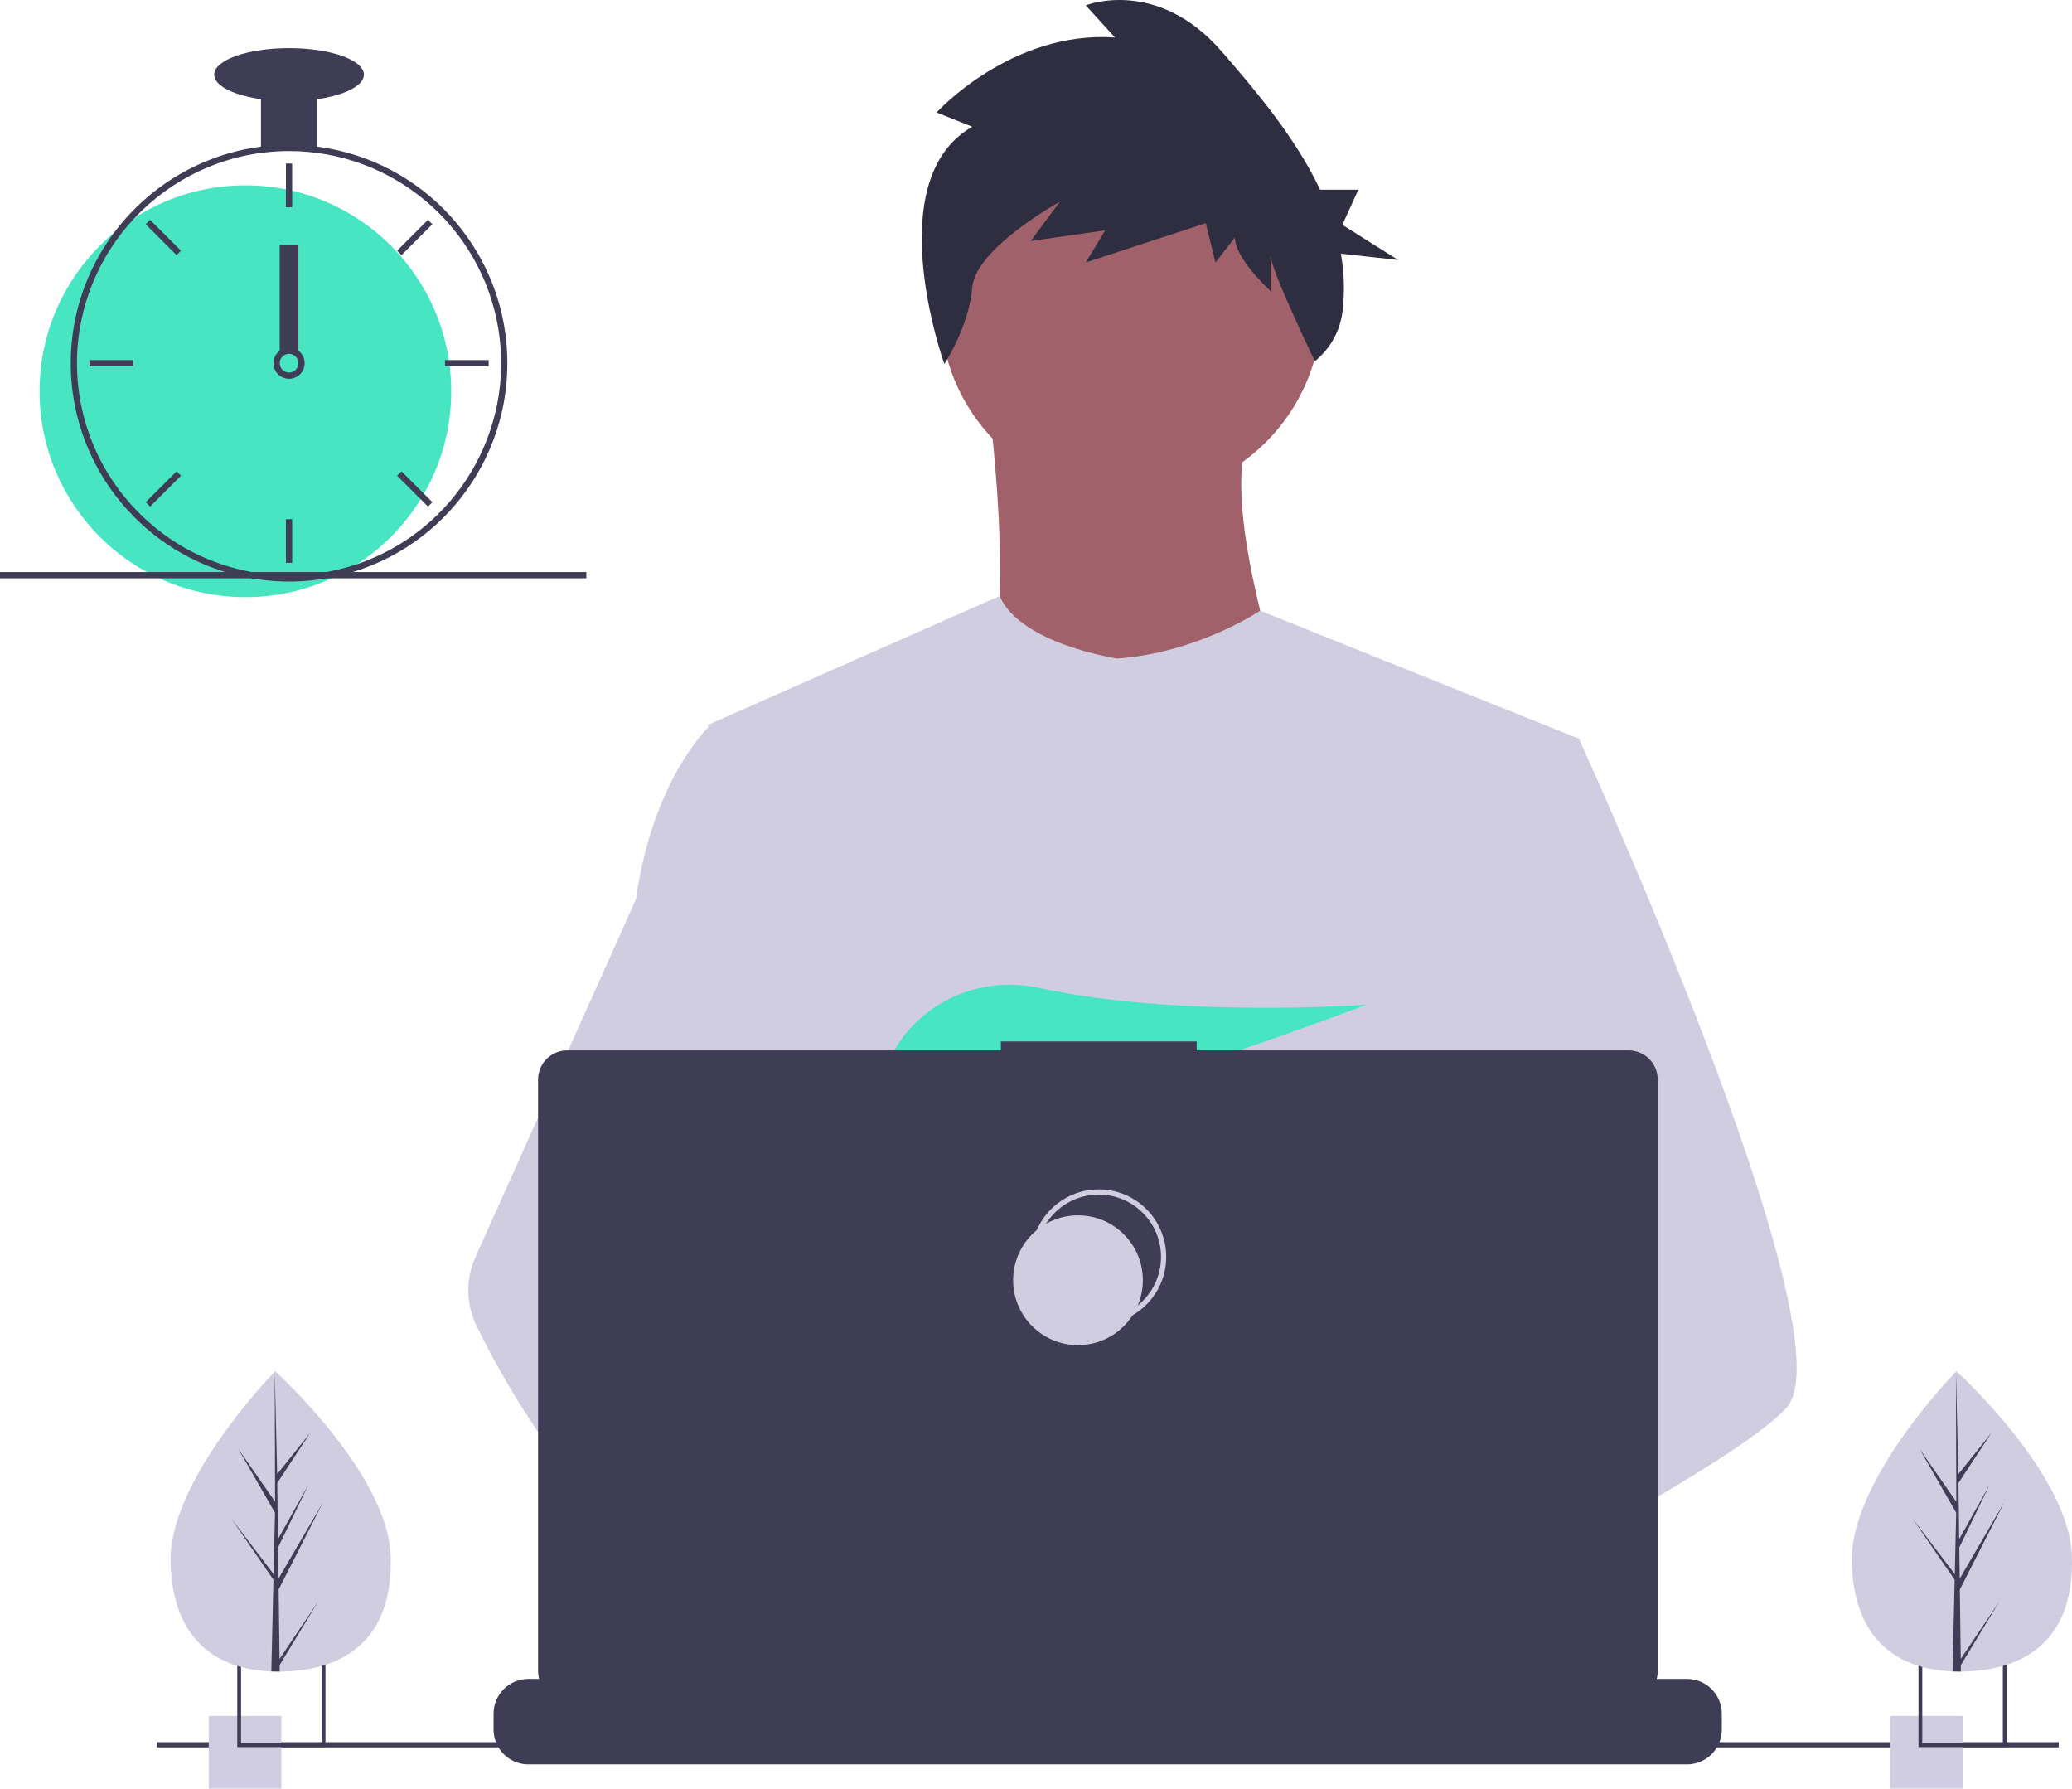
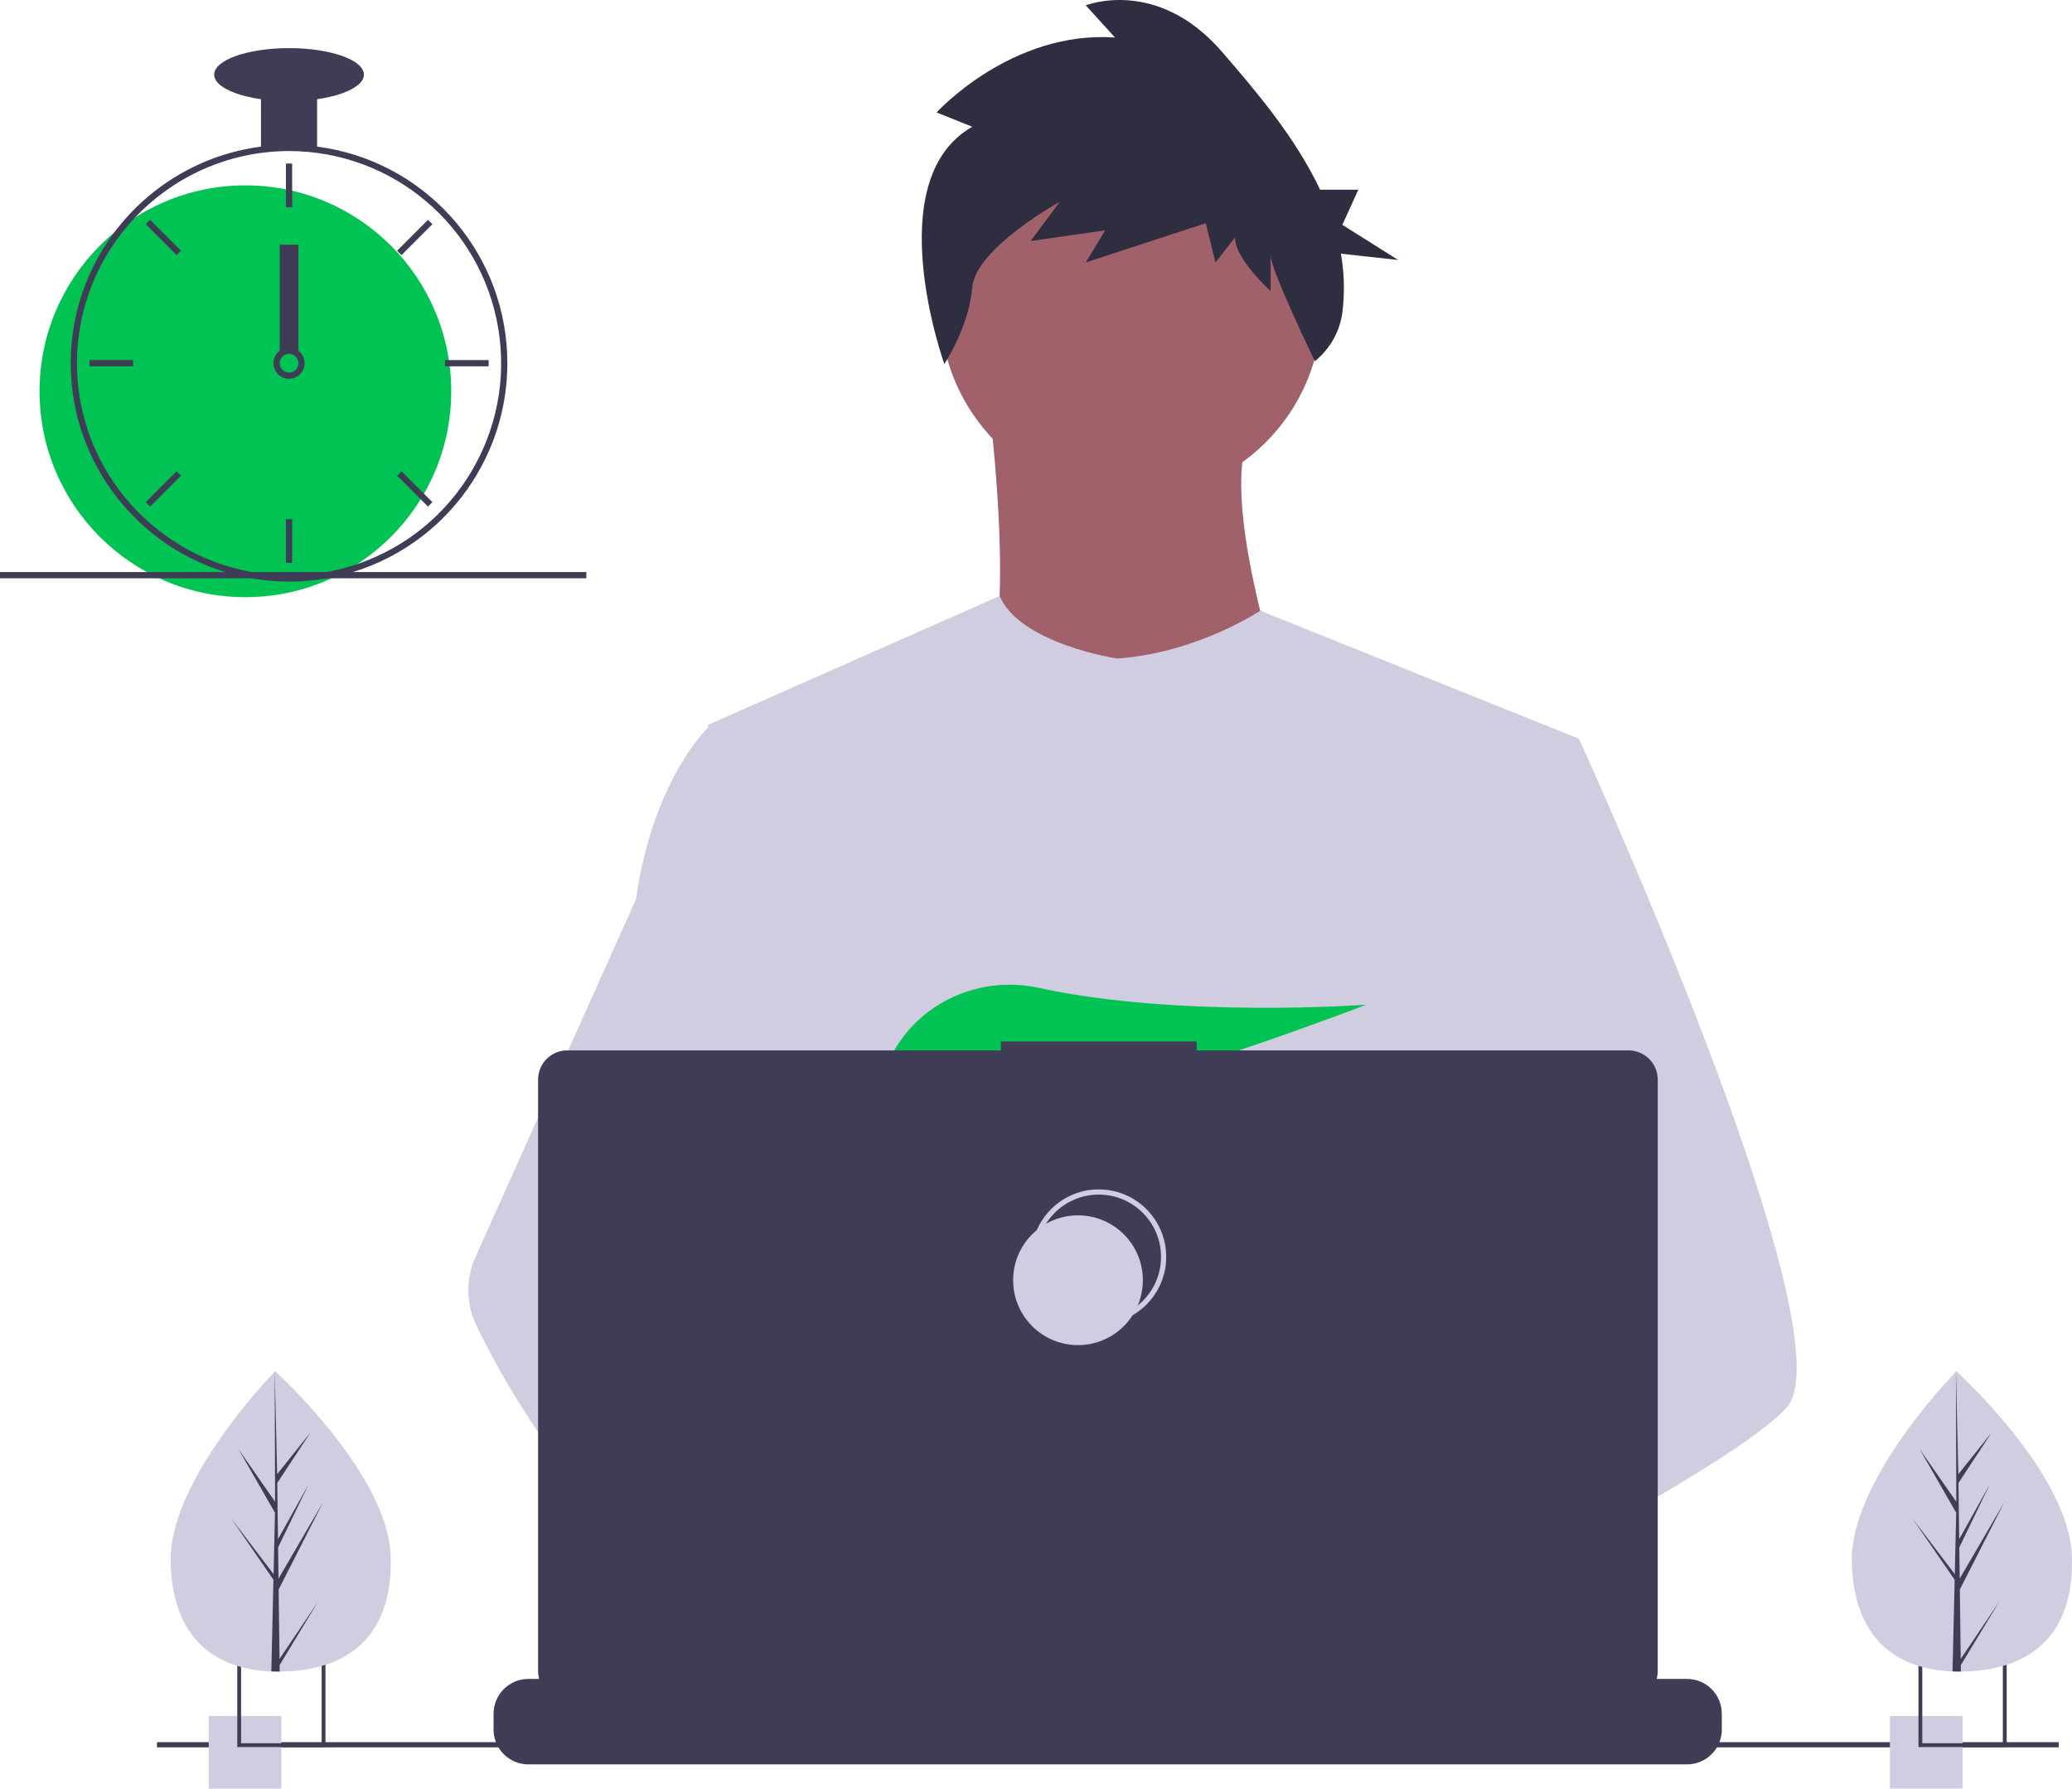
<svg xmlns="http://www.w3.org/2000/svg" data-name="Layer 1" width="798.627" height="689.223" viewBox="0 0 798.627 689.223">
  <circle cx="435.922" cy="118.405" r="73.536" fill="#a0616a" />
  <path d="M581.722,260.562s13.855,104.443-7.46,116.166,126.823,12.789,126.823,12.789S668.047,298.928,682.968,271.219Z" transform="translate(-200.6864 -105.3887)" fill="#a0616a" />
  <path d="M809.257,390.045l-12.32,56.1-26.05,118.69-.78,6.5-8.99,75.25-5.98,49.99-4.01,33.58c-24.38,12.53-42.05,21.18-42.05,21.18s-1.52-7.62-3.97-17.37c-17.11,5.13-48.77,13.64-75.6,15.34,9.77,10.89,14.26,21.12,8.17,28.67-18.38,22.76-94.26-24.92-120.8-42.7a71.841,71.841,0,0,0-.7,12.86l-20.31-15.62,2.01-35.94,3.39-60.81,4.26-76.26a80.064,80.064,0,0,1-3.37-10.03c-6.22-22.12-13.77-66.29-19.56-103.33-4.66-29.81-8.16-55-8.9-60.36-.1-.7-.15-1.06-.15-1.06l112.43-49.68c7.99,18.53,45.3,24.1,45.3,24.1,30.91-2.13,55.14-18.43,55.14-18.43Z" transform="translate(-200.6864 -105.3887)" fill="#d0cde1" />
  <path d="M717.607,730.025s-4.76,1.63-12.5,3.94c-17.11,5.13-48.77,13.64-75.6,15.34-23.1,1.48-42.62-2.08-46.19-17.15-1.53-6.48.64-11.81,5.37-16.19,14.12-13.09,51-17.78,80.25-19.39,8.26-.45,15.9-.66,22.26-.74,10.8-.14,17.88.08,17.88.08l.17.66Z" transform="translate(-200.6864 -105.3887)" fill="#a0616a" />
  <path d="M575.433,154.235,561.683,148.731s28.749-31.651,68.747-28.898l-11.25-12.385s27.499-11.009,52.498,17.89c13.141,15.191,28.346,33.048,37.825,53.163h14.725l-6.146,13.532,21.509,13.532-22.077-2.431a75.617,75.617,0,0,1,.599,22.445A29.041,29.041,0,0,1,707.48,244.576h0s-17.052-35.296-17.052-40.8V217.537s-13.749-12.385-13.749-20.642L669.179,206.528l-3.75-15.137-46.248,15.137,7.5-12.385-28.749,4.128,11.25-15.137s-32.499,17.89-33.749,33.027c-1.25,15.137-10.762,29.481-10.762,29.481S539.184,174.877,575.433,154.235Z" transform="translate(-200.6864 -105.3887)" fill="#2f2e41" />
  <path d="M889.187,647.955c-7.49,8.12-26.05,20.35-48.55,33.59-8.37,4.92-17.28,9.99-26.37,15.03-21.69,12.03-44.4,23.95-63.14,33.58-24.38,12.53-42.05,21.18-42.05,21.18s-1.52-7.62-3.97-17.37c-3.28-13.05-8.22-29.92-13.37-37.39-.18-.26-.36-.5-.54-.74-1.5-1.97-3.01-3.12-4.5-3.12l74.42-46.13,32.16-19.94-23.17-55.31-29.06-69.38,17.54-55.81,17.63-56.1h33.04s10.94,23.88,24.93,57.18c2.09,4.98,4.25,10.17,6.45,15.53C869.417,532.755,905.297,630.505,889.187,647.955Z" transform="translate(-200.6864 -105.3887)" fill="#d0cde1" />
  <path d="M637.677,777.975c-18.38,22.76-94.26-24.92-120.8-42.7-5.78-3.87-9.22-6.32-9.22-6.32l24.28-32.38,7.69-10.25s6.88,3.65,17.05,9.59c.37.22.74.44,1.12.66,8.77,5.15,19.78,11.88,30.89,19.39,15.33,10.37,30.83,22.2,40.82,33.34C639.277,760.195,643.767,770.425,637.677,777.975Z" transform="translate(-200.6864 -105.3887)" fill="#a0616a" />
  <path d="M556.677,695.915a47.782,47.782,0,0,0-8.1.66c-22.99,3.95-29.77,24.76-31.7,38.7a71.841,71.841,0,0,0-.7,12.86l-20.31-15.62-7.4-5.69c-17.81-6.21-33.68-17.24-47.44-30.25a238.482,238.482,0,0,1-31.95-37.89,334.15,334.15,0,0,1-24.72-42.4,31.184,31.184,0,0,1-.43-26.45l25.15-56.05,36.76-81.92q.405-2.925.89-5.72c7.29-41.8,26.82-60.36,26.82-60.36h14.92l9.98,60.36,12.4,74.99-8.69,28.34-20.08,65.45,19.19,20.84Z" transform="translate(-200.6864 -105.3887)" fill="#d0cde1" />
-   <path d="M573.563,521.195l12.755,14.881c4.739-.904,9.687-1.965,14.784-3.158l-3.663-11.723,8.957,10.45c53.997-13.281,120.927-39.101,120.927-39.101s-72.257,5.298-126.208-6.489c-23.871-5.215-48.431,6.618-58.226,29.002-5.694,13.011-4.799,24.283,15.394,24.283a133.375,133.375,0,0,0,20.353-1.914Z" transform="translate(-200.6864 -105.3887)" fill="#48e5c3" />
+   <path d="M573.563,521.195l12.755,14.881c4.739-.904,9.687-1.965,14.784-3.158l-3.663-11.723,8.957,10.45c53.997-13.281,120.927-39.101,120.927-39.101s-72.257,5.298-126.208-6.489c-23.871-5.215-48.431,6.618-58.226,29.002-5.694,13.011-4.799,24.283,15.394,24.283a133.375,133.375,0,0,0,20.353-1.914Z" transform="translate(-200.6864 -105.3887)" fill="#00c354" />
  <path d="M864.337,765.775v6.07a13.34,13.34,0,0,1-.91,4.87,13.688,13.688,0,0,1-.97,2,13.437,13.437,0,0,1-11.55,6.56h-446.55a13.437,13.437,0,0,1-11.55-6.56,13.682,13.682,0,0,1-.97-2,13.34,13.34,0,0,1-.91-4.87v-6.07a13.426,13.426,0,0,1,13.43-13.43h25.74v-2.83a.559.559,0,0,1,.56-.56h13.43a.559.559,0,0,1,.56.56v2.83h8.39v-2.83a.559.559,0,0,1,.56-.56h13.43a.559.559,0,0,1,.56.56v2.83h8.4v-2.83a.559.559,0,0,1,.56-.56h13.43a.559.559,0,0,1,.56.56v2.83h8.39v-2.83a.559.559,0,0,1,.56-.56h13.43a.559.559,0,0,1,.56.56v2.83h8.39v-2.83a.559.559,0,0,1,.56-.56h13.43a.559.559,0,0,1,.56.56v2.83h8.4v-2.83a.559.559,0,0,1,.56-.56h13.43a.559.559,0,0,1,.56.56v2.83h8.39v-2.83a.559.559,0,0,1,.56-.56h105.2a.559.559,0,0,1,.56.56v2.83h8.4v-2.83a.559.559,0,0,1,.56-.56h13.43a.566.566,0,0,1,.56.56v2.83h8.39v-2.83a.559.559,0,0,1,.56-.56h13.43a.559.559,0,0,1,.56.56v2.83h8.39v-2.83a.559.559,0,0,1,.56-.56h13.43a.559.559,0,0,1,.56.56v2.83h8.4v-2.83a.559.559,0,0,1,.56-.56h13.43a.557.557,0,0,1,.55.56v2.83h8.4v-2.83a.559.559,0,0,1,.56-.56h13.43a.559.559,0,0,1,.56.56v2.83h8.39v-2.83a.559.559,0,0,1,.56-.56h13.43a.559.559,0,0,1,.56.56v2.83h39.17A13.426,13.426,0,0,1,864.337,765.775Z" transform="translate(-200.6864 -105.3887)" fill="#3f3d56" />
  <rect x="60.5" y="671.326" width="733" height="2" fill="#3f3d56" />
  <path d="M828.381,510.145H661.938v-3.431H586.466v3.431h-167.129a11.259,11.259,0,0,0-11.259,11.259V749.315a11.259,11.259,0,0,0,11.259,11.259H828.381a11.259,11.259,0,0,0,11.259-11.259V521.404A11.259,11.259,0,0,0,828.381,510.145Z" transform="translate(-200.6864 -105.3887)" fill="#3f3d56" />
  <circle cx="423.5" cy="484.326" r="25" fill="none" stroke="#d0cde1" stroke-miterlimit="10" stroke-width="2" />
  <circle cx="415.5" cy="493.326" r="25" fill="#d0cde1" />
  <rect x="80.446" y="661.223" width="28" height="28" fill="#d0cde1" />
  <path d="M292.136,744.612v34h34v-34Zm32.52,32.52h-31.05v-31.04h31.05Z" transform="translate(-200.6864 -105.3887)" fill="#3f3d56" />
  <rect x="728.446" y="661.223" width="28" height="28" fill="#d0cde1" />
  <path d="M940.136,744.612v34h34v-34Zm32.52,32.52h-31.05v-31.04h31.05Z" transform="translate(-200.6864 -105.3887)" fill="#3f3d56" />
-   <circle cx="94.58" cy="150.773" r="79.34" fill="#48e5c3" />
+   <circle cx="94.58" cy="150.773" r="79.34" fill="#00c354" />
  <path d="M322.915,161.879a85.755,85.755,0,0,0-21.638,0A84.368,84.368,0,0,0,231.662,220.591a83.223,83.223,0,0,0-3.655,21.662c-.036,1.022-.06,2.056-.06,3.089a84.233,84.233,0,0,0,84.149,84.149c1.791,0,3.582-.06,5.349-.168a83.231,83.231,0,0,0,12.334-1.707,84.159,84.159,0,0,0-6.864-165.737Zm15.519,160.857h-.012a80.908,80.908,0,0,1-20.977,4.171c-1.767.12-3.558.18-5.349.18a81.845,81.845,0,0,1-81.745-81.745c0-1.034.024-2.068.06-3.089a81.856,81.856,0,0,1,81.685-78.655,81.749,81.749,0,0,1,26.339,159.138Z" transform="translate(-200.6864 -105.3887)" fill="#3f3d56" />
  <rect x="110.208" y="63.018" width="2.404" height="16.83" fill="#3f3d56" />
  <rect x="262.442" y="188.476" width="2.404" height="16.83" transform="translate(-262.6894 138.704) rotate(-45)" fill="#3f3d56" />
  <rect x="242.373" y="236.928" width="2.404" height="16.83" transform="translate(-202.4538 383.5287) rotate(-90)" fill="#3f3d56" />
  <rect x="262.442" y="285.379" width="2.404" height="16.83" transform="translate(41.63884 582.5743) rotate(-135)" fill="#3f3d56" />
  <rect x="359.346" y="188.476" width="2.404" height="16.83" transform="translate(275.5851 485.6705) rotate(-135)" fill="#3f3d56" />
  <rect x="379.415" y="236.928" width="2.404" height="16.83" transform="translate(-65.41128 520.5713) rotate(-90)" fill="#3f3d56" />
  <rect x="359.346" y="285.379" width="2.404" height="16.83" transform="translate(-302.8282 235.6077) rotate(-45)" fill="#3f3d56" />
  <rect x="110.208" y="200.06" width="2.404" height="16.83" fill="#3f3d56" />
  <path d="M315.703,240.534a6.011,6.011,0,0,0-7.213,0,6.187,6.187,0,0,0-1.719,2.02,6.011,6.011,0,1,0,8.932-2.02Zm-3.606,8.415a3.617,3.617,0,0,1-3.606-3.606,3.671,3.671,0,0,1,.637-2.044,3.603,3.603,0,1,1,2.969,5.65Z" transform="translate(-200.6864 -105.3887)" fill="#3f3d56" />
  <rect x="100.591" y="35.369" width="21.638" height="21.638" fill="#3f3d56" />
  <ellipse cx="111.41" cy="28.757" rx="28.851" ry="10.218" fill="#3f3d56" />
  <rect x="107.803" y="94.273" width="7.213" height="40.872" fill="#3f3d56" />
  <rect y="220.44" width="226" height="2.404" fill="#3f3d56" />
  <path d="M351.28,705.143c.933,31.95-17.735,43.659-41.163,44.343q-.816.024-1.625.029-1.63.012-3.228-.054c-21.188-.88-37.96-12.127-38.828-41.84-.898-30.75,37.269-70.703,40.133-73.658l.005-.003c.109-.113.164-.169.164-.169S350.347,673.195,351.28,705.143Z" transform="translate(-200.6864 -105.3887)" fill="#d0cde1" />
  <path d="M308.43,744.644l14.882-22.131-14.852,24.512.031,2.49q-1.63.012-3.228-.054L306.002,717.449l-.02-.247.027-.048.071-3.025-16.298-23.663,16.279,21.399.058.639.558-24.186-14.077-24.533,14.117,20.284-.147-50.108 0-.167.005.164.934,39.491,12.829-16.041-12.787,19.444.28,21.634,11.806-21.114-11.762,24.295.156,12.03,17.169-29.411-17.117,33.608Z" transform="translate(-200.6864 -105.3887)" fill="#3f3d56" />
  <path d="M999.28,705.143c.933,31.95-17.735,43.659-41.163,44.343q-.816.024-1.625.029-1.63.012-3.228-.054c-21.188-.88-37.96-12.127-38.828-41.84-.898-30.75,37.269-70.703,40.133-73.658l.005-.003c.109-.113.164-.169.164-.169S998.347,673.195,999.28,705.143Z" transform="translate(-200.6864 -105.3887)" fill="#d0cde1" />
  <path d="M956.43,744.644l14.882-22.131-14.852,24.512.031,2.49q-1.63.012-3.228-.054L954.002,717.449l-.02-.247.027-.048.071-3.025-16.298-23.663,16.279,21.399.058.639.558-24.186-14.077-24.533,14.117,20.284-.147-50.108 0-.167.005.164.934,39.491,12.829-16.041-12.787,19.444.28,21.634,11.806-21.114-11.762,24.295.156,12.03,17.169-29.411-17.117,33.608Z" transform="translate(-200.6864 -105.3887)" fill="#3f3d56" />
</svg>
